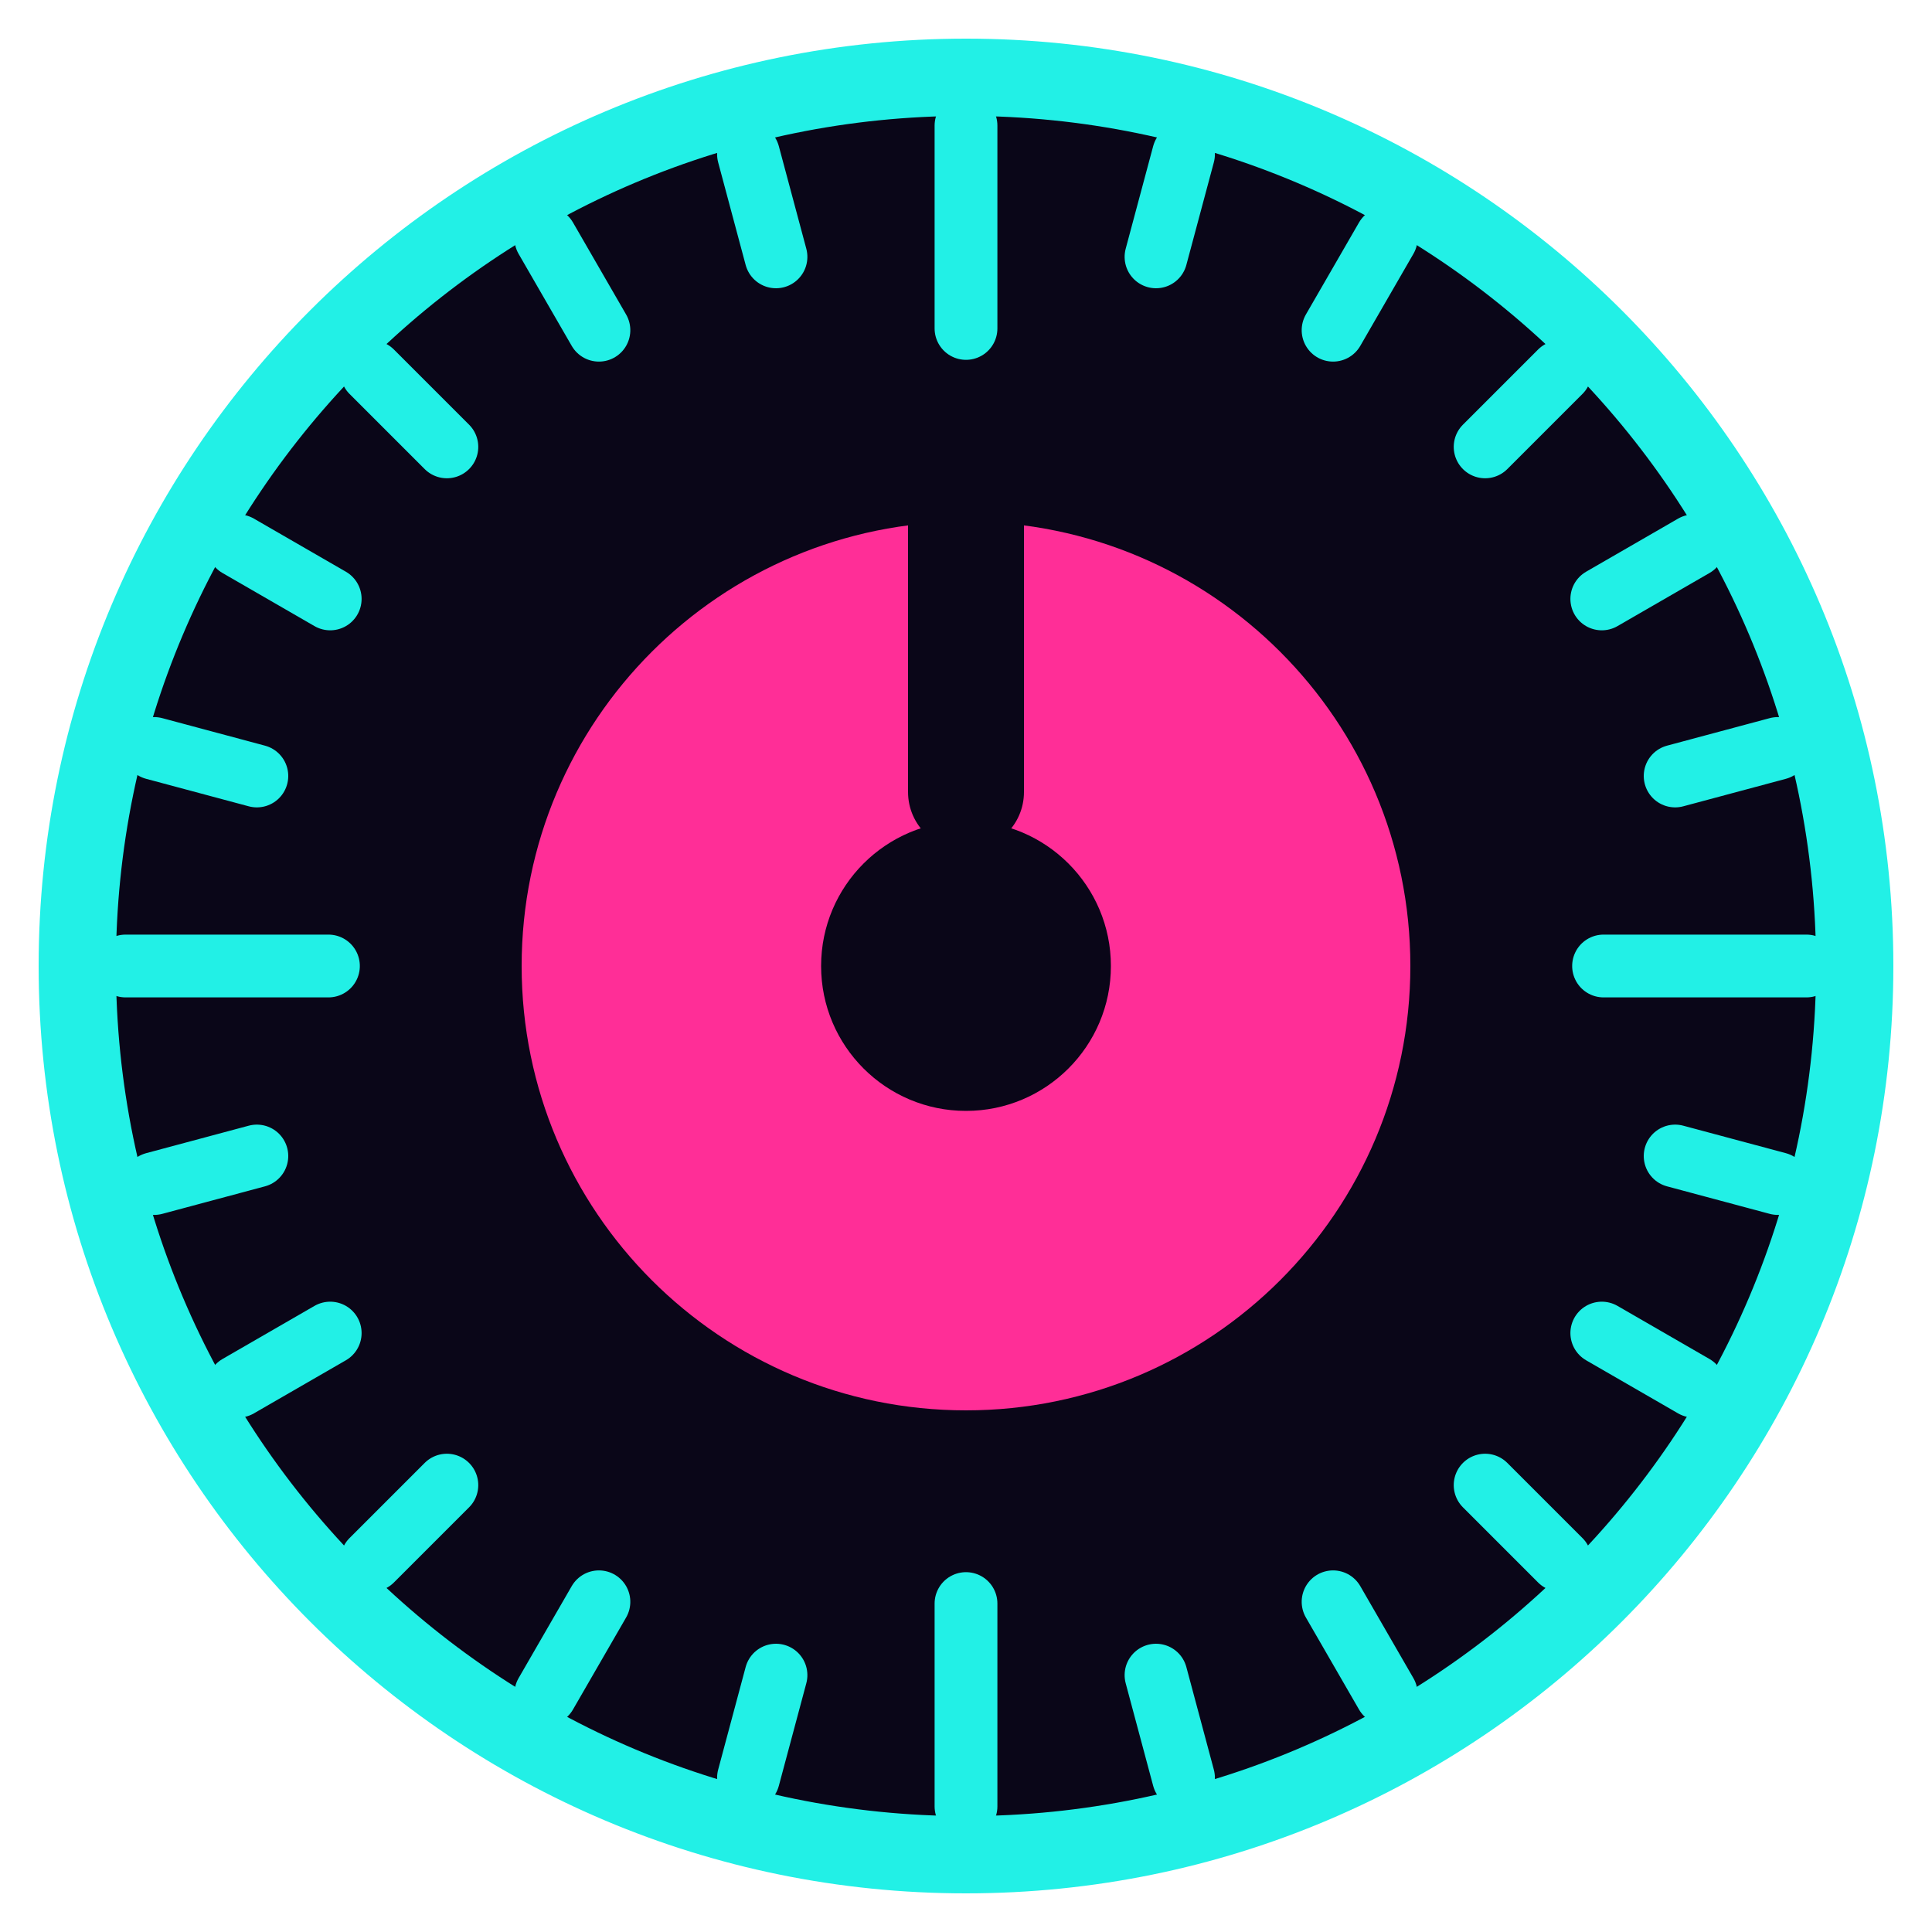
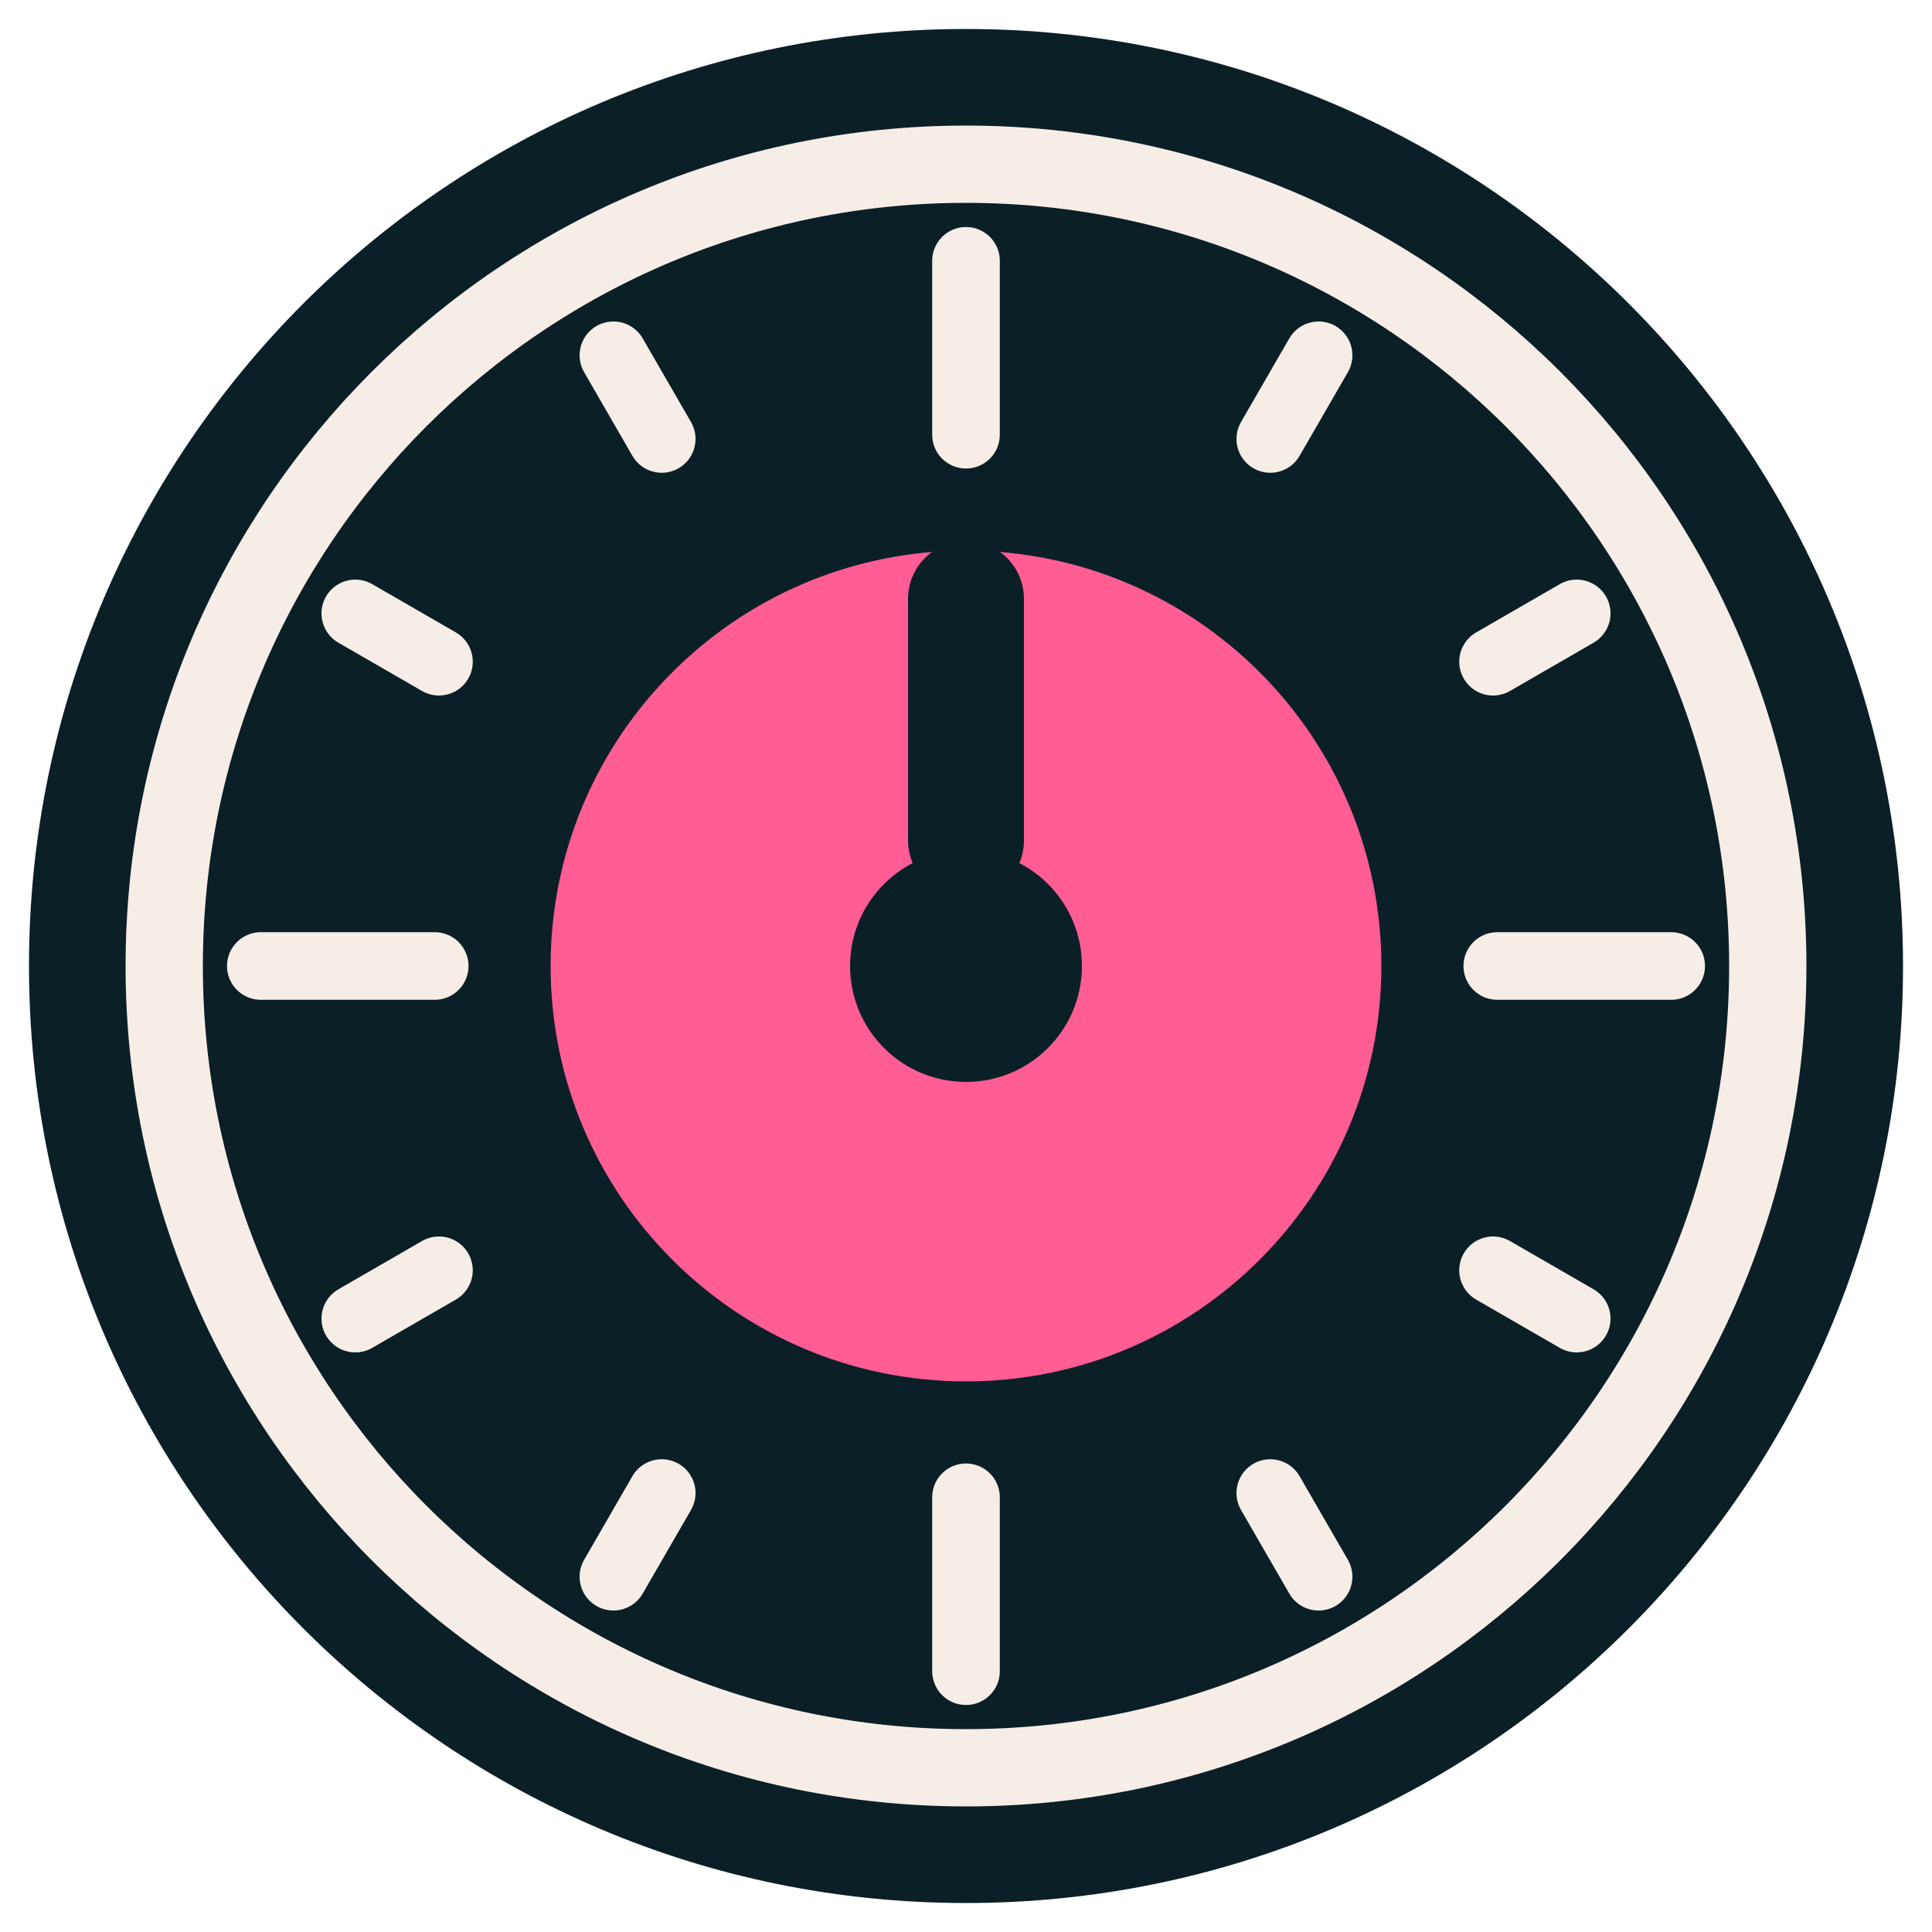
<svg xmlns="http://www.w3.org/2000/svg" viewBox="0 0 40 40">
-   <circle cx="20" cy="20" r="18.4" fill="#0a0618" stroke="#22f0e6" stroke-width="1.6" />
-   <g stroke="#22f0e6" stroke-width="1.3" stroke-linecap="round">
-     <line x1="20" y1="2.6" x2="20" y2="6.8" transform="rotate(0 20 20)" />
-     <line x1="20" y1="2.6" x2="20" y2="4.8" transform="rotate(15 20 20)" />
-     <line x1="20" y1="2.6" x2="20" y2="4.8" transform="rotate(30 20 20)" />
-     <line x1="20" y1="2.6" x2="20" y2="4.8" transform="rotate(45 20 20)" />
-     <line x1="20" y1="2.6" x2="20" y2="4.8" transform="rotate(60 20 20)" />
-     <line x1="20" y1="2.6" x2="20" y2="4.8" transform="rotate(75 20 20)" />
-     <line x1="20" y1="2.6" x2="20" y2="6.8" transform="rotate(90 20 20)" />
-     <line x1="20" y1="2.6" x2="20" y2="4.8" transform="rotate(105 20 20)" />
-     <line x1="20" y1="2.6" x2="20" y2="4.8" transform="rotate(120 20 20)" />
-     <line x1="20" y1="2.6" x2="20" y2="4.8" transform="rotate(135 20 20)" />
-     <line x1="20" y1="2.6" x2="20" y2="4.8" transform="rotate(150 20 20)" />
-     <line x1="20" y1="2.6" x2="20" y2="4.8" transform="rotate(165 20 20)" />
-     <line x1="20" y1="2.6" x2="20" y2="6.8" transform="rotate(180 20 20)" />
-     <line x1="20" y1="2.6" x2="20" y2="4.8" transform="rotate(195 20 20)" />
-     <line x1="20" y1="2.6" x2="20" y2="4.8" transform="rotate(210 20 20)" />
-     <line x1="20" y1="2.6" x2="20" y2="4.8" transform="rotate(225 20 20)" />
-     <line x1="20" y1="2.6" x2="20" y2="4.8" transform="rotate(240 20 20)" />
-     <line x1="20" y1="2.6" x2="20" y2="4.8" transform="rotate(255 20 20)" />
-     <line x1="20" y1="2.6" x2="20" y2="6.8" transform="rotate(270 20 20)" />
-     <line x1="20" y1="2.6" x2="20" y2="4.8" transform="rotate(285 20 20)" />
-     <line x1="20" y1="2.6" x2="20" y2="4.8" transform="rotate(300 20 20)" />
-     <line x1="20" y1="2.6" x2="20" y2="4.8" transform="rotate(315 20 20)" />
-     <line x1="20" y1="2.6" x2="20" y2="4.8" transform="rotate(330 20 20)" />
-     <line x1="20" y1="2.6" x2="20" y2="4.8" transform="rotate(345 20 20)" />
+   <circle cx="20" cy="20" r="19.4" fill="#0b1f27" />
+   <circle cx="20" cy="20" r="16.6" fill="none" stroke="#f6ede6" stroke-width="1.6" />
+   <g stroke="#f6ede6" stroke-width="1.4" stroke-linecap="round">
+     <line x1="20" y1="5.4" x2="20" y2="9.0" transform="rotate(0 20 20)" />
+     <line x1="20" y1="5.4" x2="20" y2="7.4" transform="rotate(30 20 20)" />
+     <line x1="20" y1="5.4" x2="20" y2="7.4" transform="rotate(60 20 20)" />
+     <line x1="20" y1="5.4" x2="20" y2="9.0" transform="rotate(90 20 20)" />
+     <line x1="20" y1="5.4" x2="20" y2="7.4" transform="rotate(120 20 20)" />
+     <line x1="20" y1="5.4" x2="20" y2="7.4" transform="rotate(150 20 20)" />
+     <line x1="20" y1="5.4" x2="20" y2="9.0" transform="rotate(180 20 20)" />
+     <line x1="20" y1="5.4" x2="20" y2="7.4" transform="rotate(210 20 20)" />
+     <line x1="20" y1="5.4" x2="20" y2="7.4" transform="rotate(240 20 20)" />
+     <line x1="20" y1="5.4" x2="20" y2="9.0" transform="rotate(270 20 20)" />
+     <line x1="20" y1="5.4" x2="20" y2="7.4" transform="rotate(300 20 20)" />
+     <line x1="20" y1="5.4" x2="20" y2="7.4" transform="rotate(330 20 20)" />
  </g>
-   <circle cx="20" cy="20" r="9.2" fill="#ff2e97" />
-   <circle cx="20" cy="20" r="3" fill="#0a0618" />
-   <path d="M20 10.8v5.6" stroke="#0a0618" stroke-width="2.4" stroke-linecap="round" />
+   <circle cx="20" cy="20" r="8.6" fill="#ff5d93" />
+   <path d="M20 12.4v5" stroke="#0b1f27" stroke-width="2.4" stroke-linecap="round" />
+   <circle cx="20" cy="20" r="2.4" fill="#0b1f27" />
</svg>
